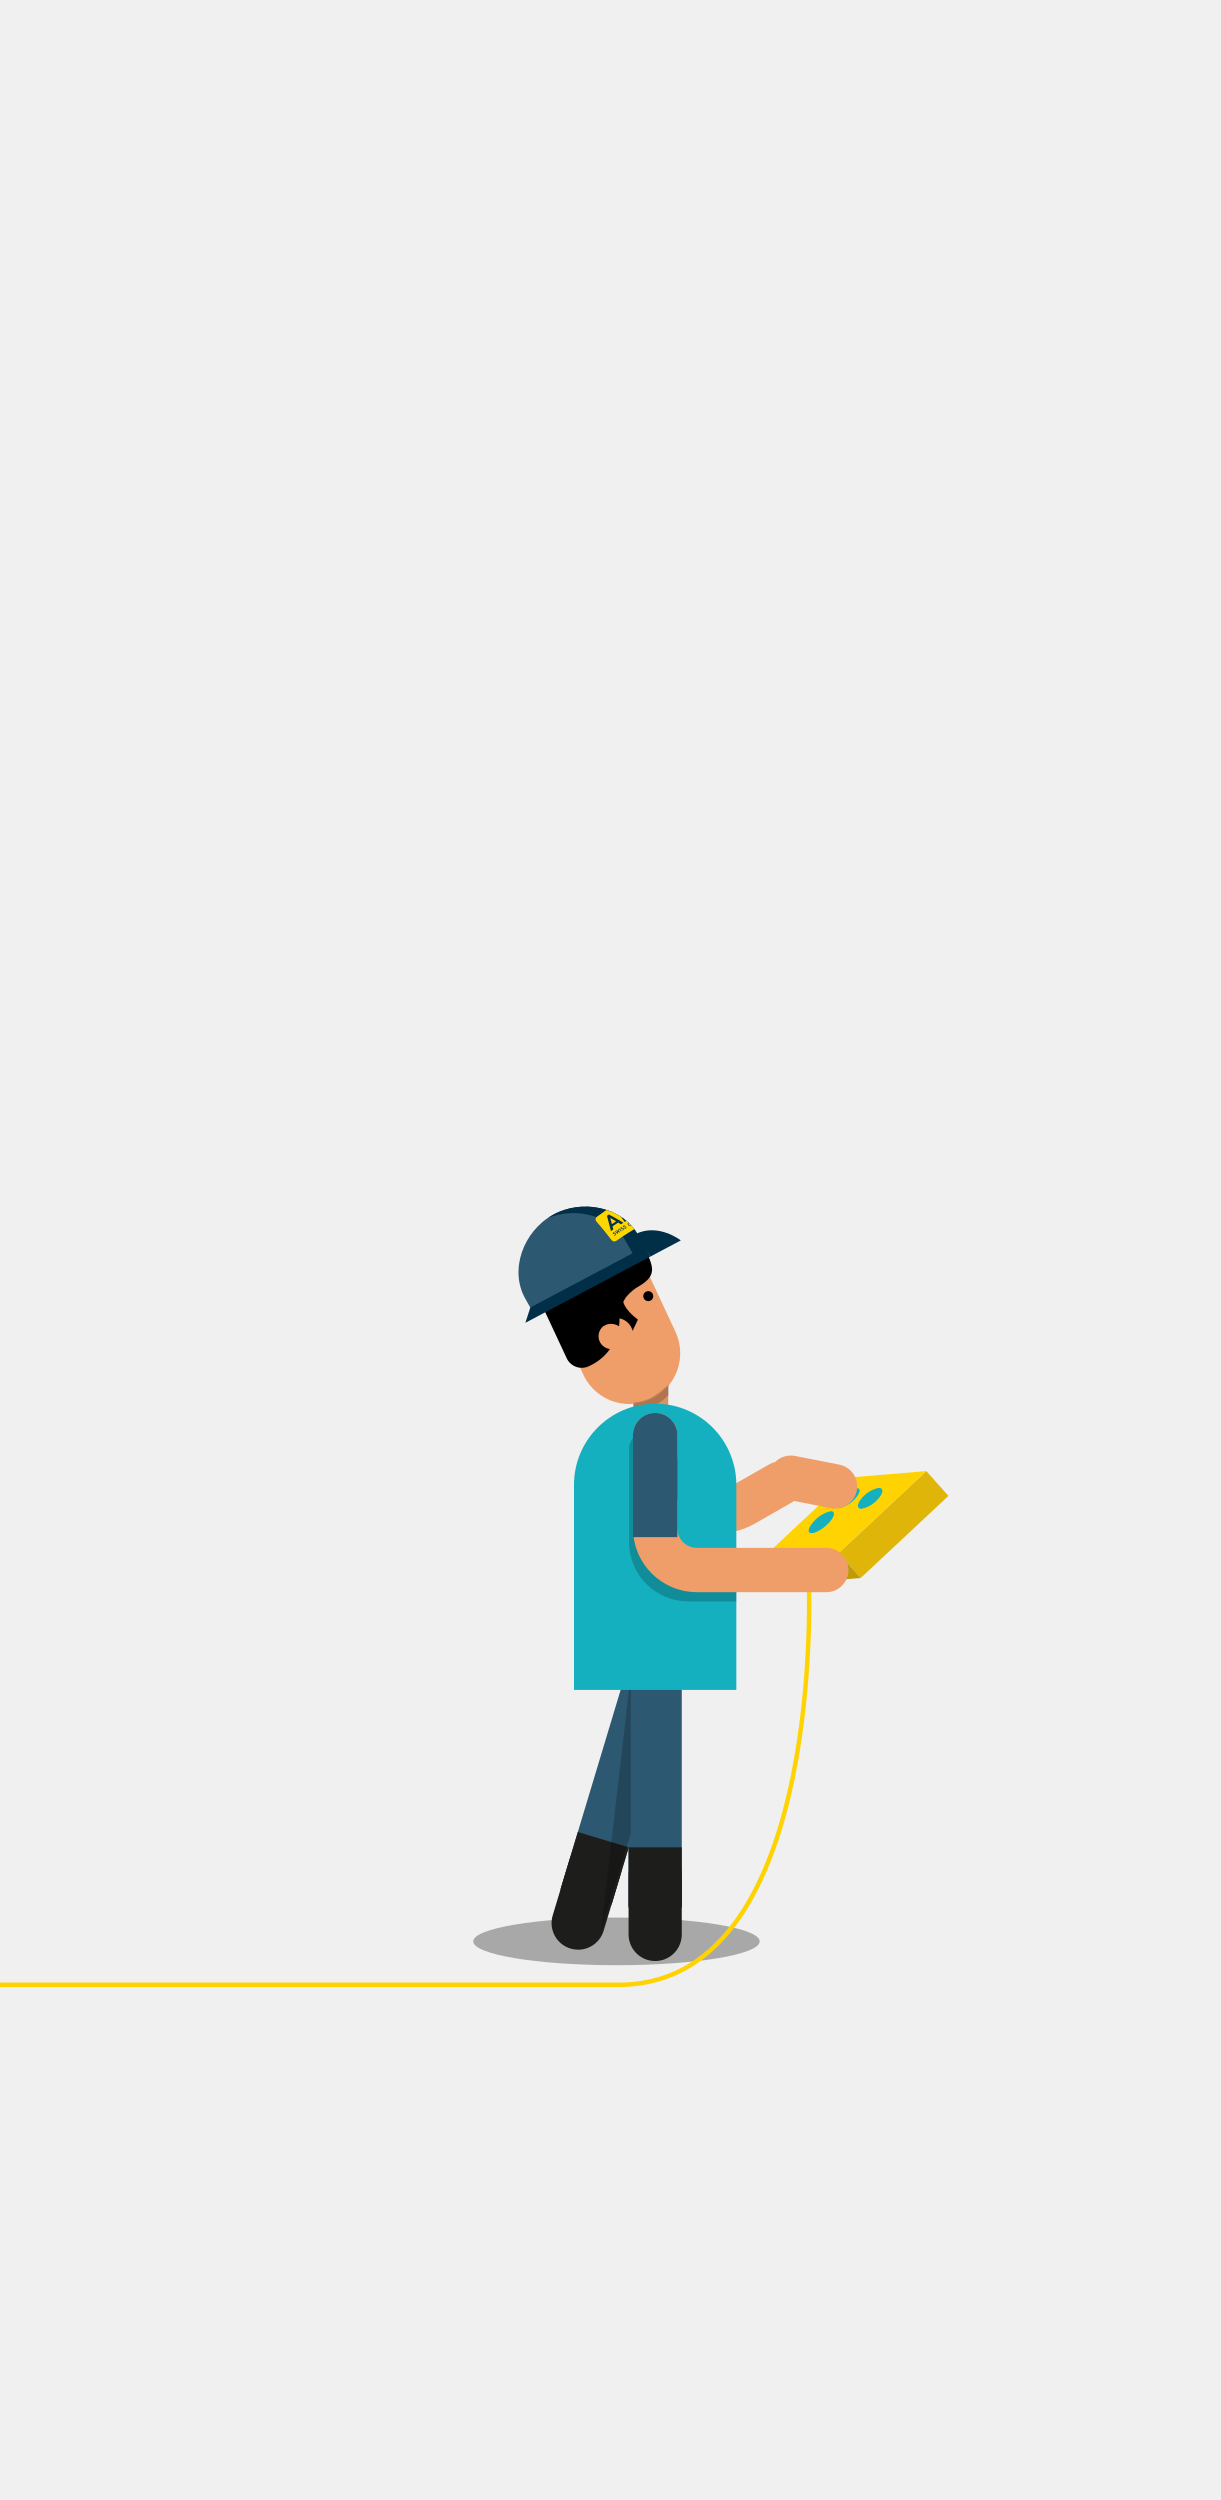
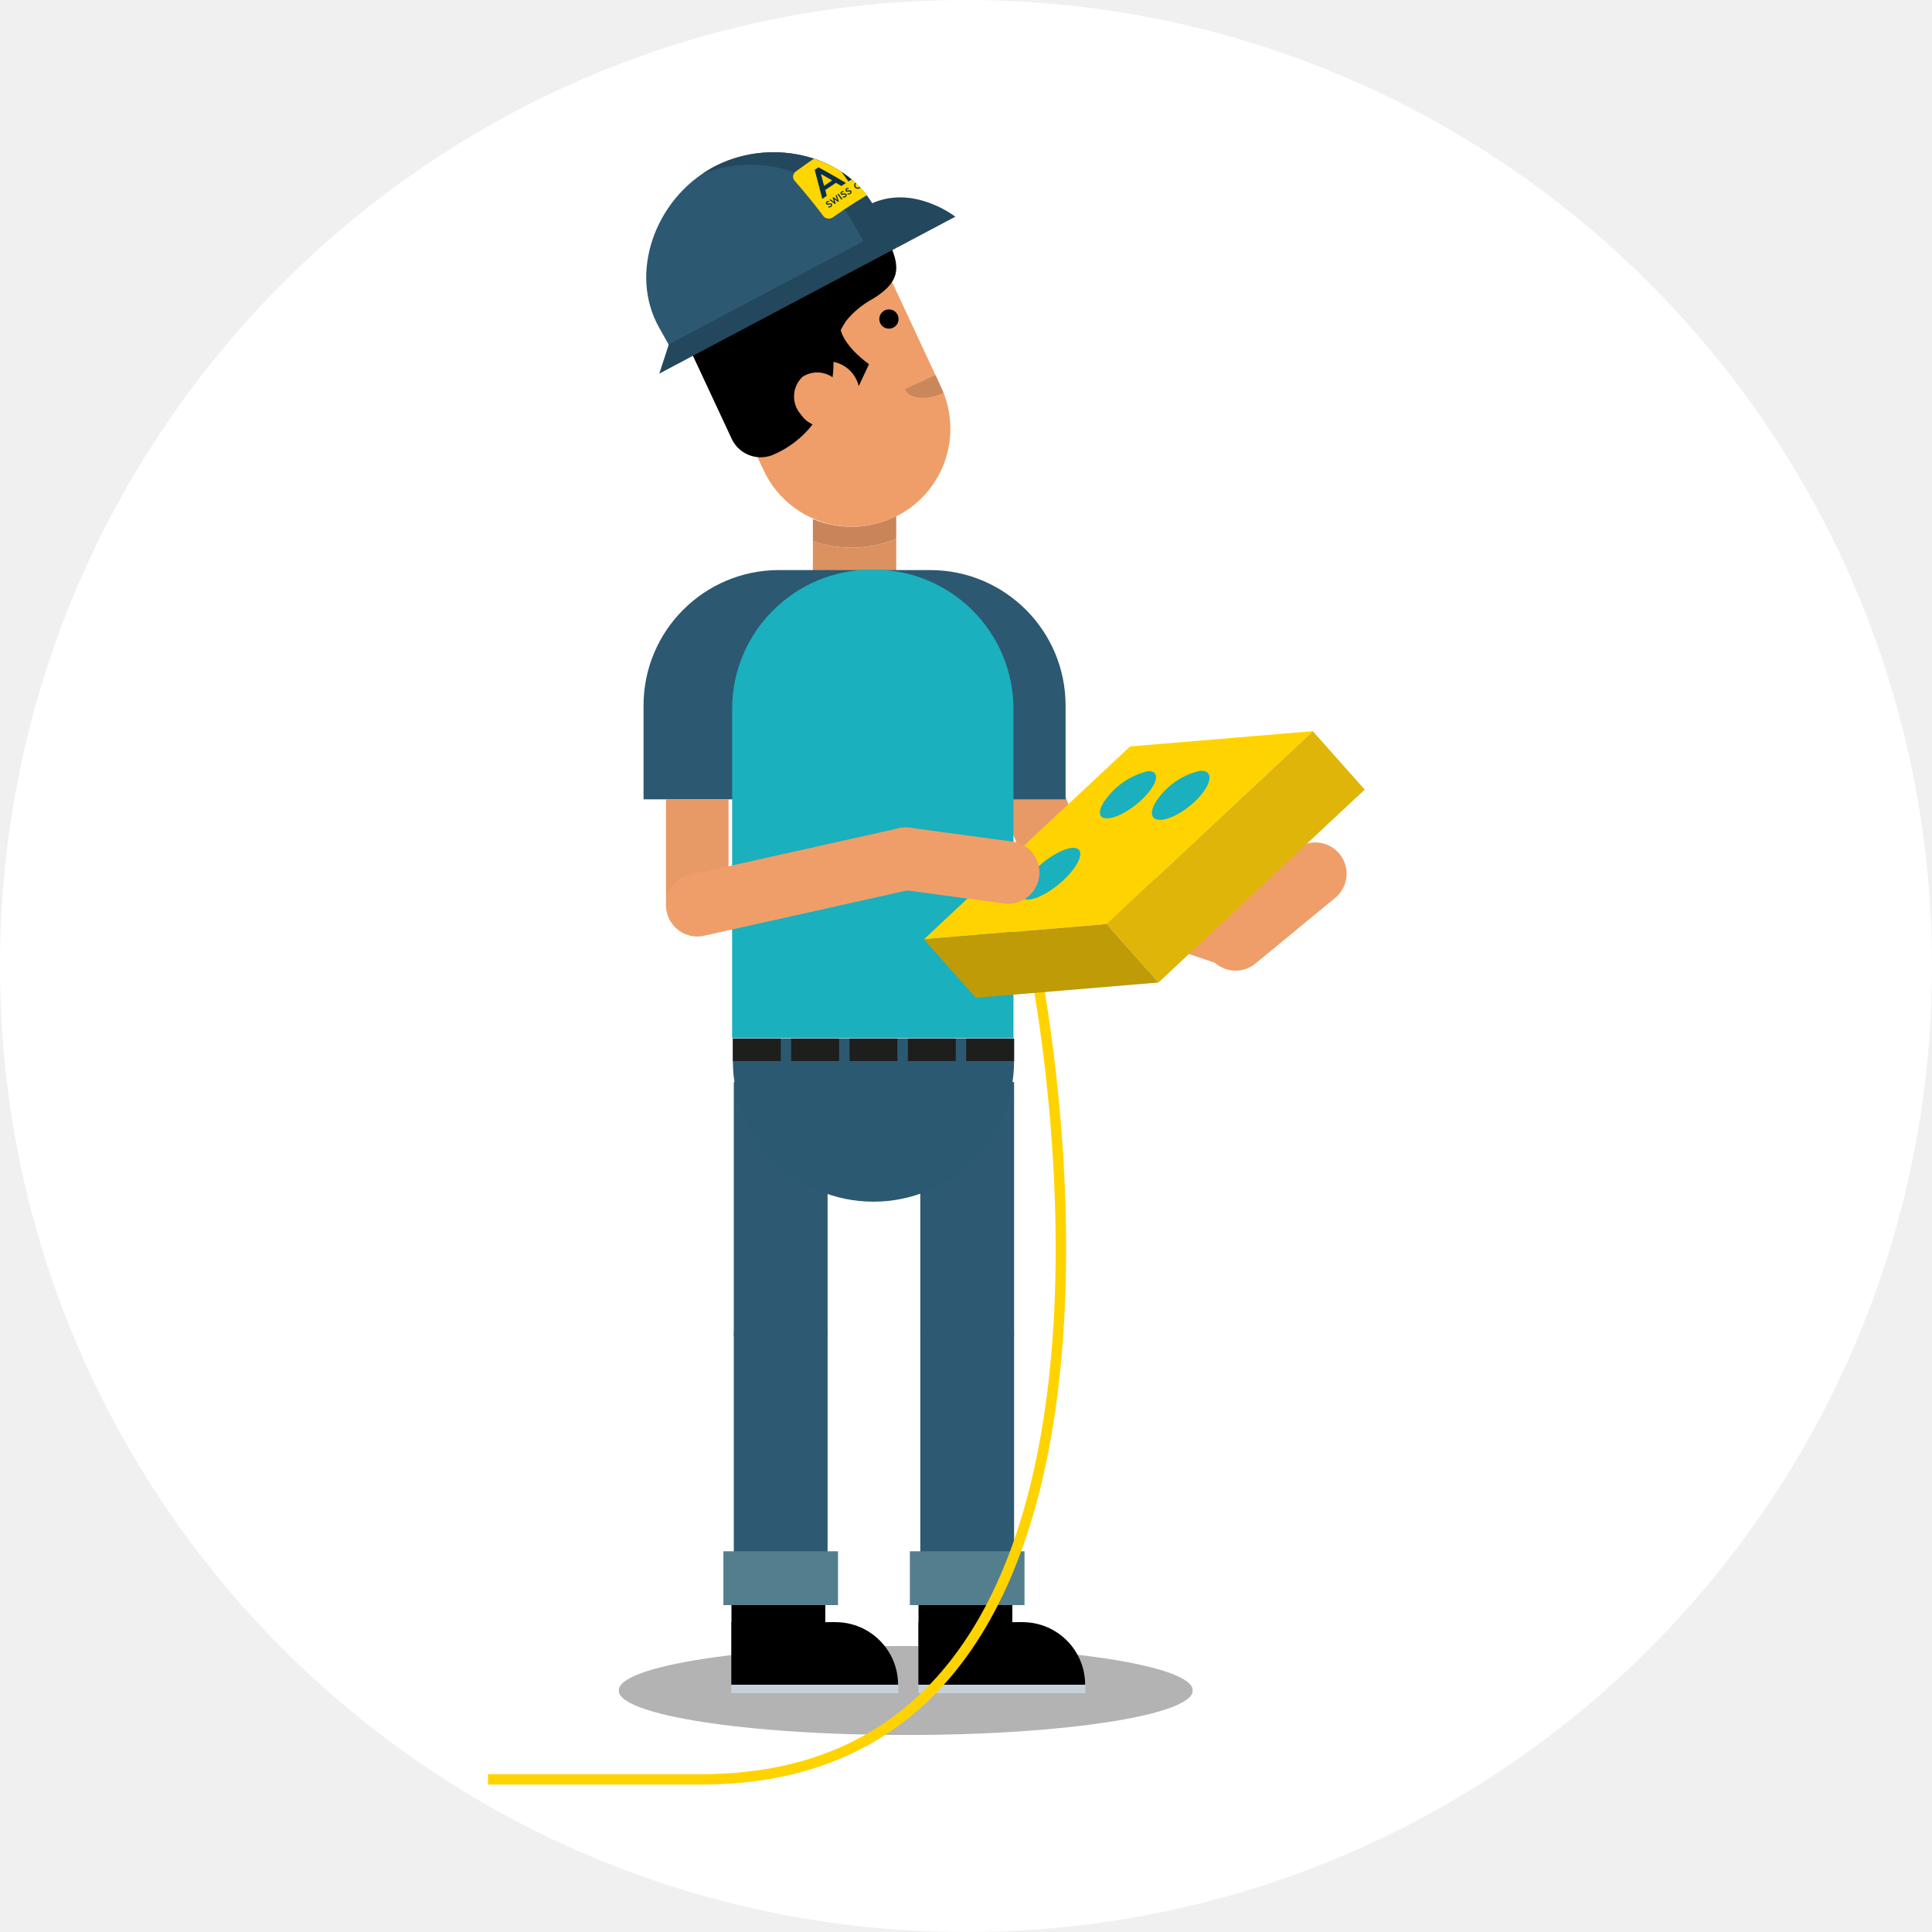
- <svg xmlns="http://www.w3.org/2000/svg" xmlns:xlink="http://www.w3.org/1999/xlink" viewBox="0 0 275.356 564">
+ <svg xmlns="http://www.w3.org/2000/svg" xmlns:xlink="http://www.w3.org/1999/xlink" width="200" height="200" viewBox="0 0 200 200">
  <defs>
-     <style>
-       .cls-1, .cls-12, .cls-17, .cls-18, .cls-2, .cls-4, .cls-5, .cls-6, .cls-7 {
-         fill: none;
-       }
- 
-       .cls-2, .cls-3 {
-         opacity: 0.3;
-       }
- 
-       .cls-17, .cls-18, .cls-4 {
-         stroke: #2c5871;
-       }
- 
-       .cls-12, .cls-17, .cls-18, .cls-4, .cls-5, .cls-6, .cls-7 {
-         stroke-miterlimit: 10;
-       }
- 
-       .cls-4, .cls-5, .cls-6 {
-         stroke-width: 12px;
-       }
- 
-       .cls-5, .cls-6 {
-         stroke: #1d1e1c;
-       }
- 
-       .cls-12, .cls-17, .cls-5 {
-         stroke-linecap: round;
-       }
- 
-       .cls-7 {
-         stroke: #ffd301;
-       }
- 
-       .cls-8 {
-         fill: #e0b50a;
-       }
- 
-       .cls-9 {
-         fill: #ffd301;
-       }
- 
-       .cls-10 {
-         fill: #be9b07;
-       }
- 
-       .cls-11 {
-         fill: #15b0bf;
-       }
- 
-       .cls-12 {
-         stroke: #ef9e69;
-       }
- 
-       .cls-12, .cls-17, .cls-18 {
-         stroke-width: 10px;
-       }
- 
-       .cls-13, .cls-16 {
-         opacity: 0.2;
-       }
- 
-       .cls-14 {
-         fill: #dc9161;
-       }
- 
-       .cls-15 {
-         fill: #ef9e69;
-       }
- 
-       .cls-18 {
-         stroke-linecap: square;
-       }
- 
-       .cls-19 {
-         fill: #2c5871;
-       }
- 
-       .cls-20 {
-         fill: #002f47;
-       }
- 
-       .cls-21 {
-         fill: #bf292e;
-       }
- 
-       .cls-22 {
-         clip-path: url(#clip-path);
-       }
- 
-       .cls-23 {
-         fill: gold;
-       }
- 
-       .cls-24 {
-         fill: #0b2f46;
-       }
-     </style>
-     <clipPath id="clip-path">
-       <path class="cls-1" d="M143.97,278.569c-3.713-6.426-12.821-8.136-19.387-4.342-.359.208-.704.436-1.042.672,6.357-2.644.911,5.404,4.315,11.295l1.937,3.352,16.114-7.625Z" />
+     <clipPath id="a">
+       <path d="M46.31,13.4C42.551,6.894,33.329,5.162,26.681,9c-.364.21-.713.441-1.055.68,6.436-2.676.922,5.472,4.369,11.436l1.961,3.394,16.316-7.72Z" fill="none" />
    </clipPath>
-     <symbol id="karte_angebot_managed_people" data-name="karte angebot managed people" viewBox="0 0 275.356 564">
-       <g id="karte_Managed" data-name="karte Managed">
-         <polygon class="cls-2" points="275.356 564 0.356 564 0.356 447.178 0.356 0 275.356 0 275.356 564" />
+     <symbol id="c" data-name="shatten" viewBox="0 0 75.929 11.334">
+       <ellipse cx="37.965" cy="5.667" rx="37.965" ry="5.667" opacity="0.3" />
+     </symbol>
+     <symbol id="d" data-name="m_tshirt_main_seite" viewBox="0 0 40.5 44.966">
+       <path d="M13,.038H27.5a13,13,0,0,1,13,13v9a0,0,0,0,1,0,0H0a0,0,0,0,1,0,0v-9A13,13,0,0,1,13,.038Z" fill="#2c5871" />
+       <path d="M18.376,0h.247A13.376,13.376,0,0,1,32,13.376V44.966a0,0,0,0,1,0,0H5a0,0,0,0,1,0,0V13.376A13.376,13.376,0,0,1,18.376,0Z" fill="#1ab0be" />
+     </symbol>
+     <symbol id="e" data-name="schuhe_black_seite" viewBox="0 0 16 12.81">
+       <g>
+         <g>
+           <rect x="7" width="9" height="12" fill="#c7d1db" />
+           <rect y="11.981" width="16" height="0.828" fill="#c7d1db" />
+         </g>
+         <g>
+           <rect x="7" width="9" height="12" />
+           <rect y="11.981" width="16" height="0.828" fill="#c7d1db" />
+         </g>
      </g>
-       <g id="appuio_manager" data-name="appuio manager">
+       <rect x="6.014" y="6" width="9.986" height="6" />
+       <path d="M6.014,6a6,6,0,0,0-6,6h12A6,6,0,0,0,6.014,6Z" />
+     </symbol>
+     <symbol id="f" data-name="M_Bein_jeans" viewBox="0 0 11 50.194">
+       <line x1="5.5" x2="5.5" y2="24.34" fill="none" stroke="#2d5972" stroke-miterlimit="10" stroke-width="9" />
+       <line x1="5.5" y1="24.34" x2="5.5" y2="45.694" fill="none" stroke="#2d5972" stroke-linecap="round" stroke-miterlimit="10" stroke-width="9" />
+       <line x1="5.5" y1="45.024" x2="5.5" y2="50.194" fill="none" stroke="#537e8e" stroke-miterlimit="10" stroke-width="11" />
+     </symbol>
+     <symbol id="i" data-name="m_huefte_front" viewBox="0 0 26.986 15.649">
+       <path d="M0,0H26.986a0,0,0,0,1,0,0V2.156A13.493,13.493,0,0,1,13.493,15.649h0A13.493,13.493,0,0,1,0,2.156V0A0,0,0,0,1,0,0Z" fill="#2c5972" />
+       <g>
+         <rect width="4.597" height="2.156" fill="#1e1e1c" />
+         <rect x="5.597" width="4.597" height="2.156" fill="#1e1e1c" />
+         <rect x="11.194" width="4.597" height="2.156" fill="#1e1e1c" />
+         <rect x="16.792" width="4.597" height="2.156" fill="#1e1e1c" />
+         <rect x="22.389" width="4.597" height="2.156" fill="#1e1e1c" />
+       </g>
+     </symbol>
+     <symbol id="b" data-name="Kunde managed 2" viewBox="0 0 105.164 202.754">
+       <use width="75.929" height="11.334" transform="translate(15.673 186.122) scale(0.907 0.943)" xlink:href="#c" />
+       <g>
        <g>
-           <ellipse class="cls-3" cx="139.075" cy="437.976" rx="32.31" ry="5.376" />
          <g>
            <g>
-               <line class="cls-4" x1="147.805" y1="376.189" x2="132.169" y2="428.091" />
              <g>
-                 <line class="cls-5" x1="134.29" y1="421.049" x2="130.434" y2="433.848" />
-                 <line class="cls-6" x1="136.102" y1="415.033" x2="132.247" y2="427.832" />
+                 <path d="M44.554,54.348a14,14,0,0,0,4.413-1.032V61.4h-10V53.61a14.432,14.432,0,0,0,4.626.769C43.912,54.379,44.231,54.369,44.554,54.348Z" fill="#dc9161" />
+                 <path d="M44.392,51.853a11.467,11.467,0,0,0,4.575-1.285v2.748a14,14,0,0,1-4.413,1.032c-.323.021-.642.031-.961.031a14.432,14.432,0,0,1-4.626-.769V50.94A12,12,0,0,0,44.392,51.853Z" fill="#c98559" />
+               </g>
+               <g>
+                 <g>
+                   <line x1="63.91" y1="80.92" x2="69.171" y2="94.164" fill="#e89a66" stroke="#e89a66" stroke-linecap="round" stroke-miterlimit="10" stroke-width="7.5" />
+                   <line x1="69.171" y1="94.164" x2="88.604" y2="100.691" fill="none" stroke="#ef9e69" stroke-linecap="round" stroke-miterlimit="10" stroke-width="7.5" />
+                   <line x1="89.68" y1="101.368" x2="99.239" y2="93.49" fill="none" stroke="#ef9e69" stroke-linecap="round" stroke-miterlimit="10" stroke-width="7.5" />
+                 </g>
+                 <use width="40.5" height="44.966" transform="matrix(-1.25, 0, 0, 1.25, 69.28, 57.021)" xlink:href="#d" />
+               </g>
+               <g>
+                 <g>
+                   <use width="16" height="12.81" transform="matrix(-1.25, 0, 0, 1.25, 71.643, 175.771)" xlink:href="#e" />
+                   <use width="11" height="50.194" transform="matrix(-1.25, 0, 0, 1.25, 64.353, 118.484)" xlink:href="#f" />
+                 </g>
+                 <g>
+                   <use width="16" height="12.81" transform="matrix(-1.25, 0, 0, 1.25, 49.204, 175.771)" xlink:href="#e" />
+                   <use width="11" height="50.194" transform="matrix(-1.25, 0, 0, 1.25, 41.983, 118.484)" xlink:href="#f" />
+                 </g>
+                 <use width="26.986" height="15.649" transform="matrix(-1.25, 0, 0, 1.25, 63.103, 113.271)" xlink:href="#i" />
              </g>
            </g>
            <g>
-               <line class="cls-4" x1="147.805" y1="376.189" x2="147.805" y2="430.395" />
+               <path d="M65.772,105.547s19.156,96.582-40.186,96.582H0" fill="none" stroke="#ffd300" stroke-miterlimit="10" stroke-width="1.25" />
              <g>
-                 <line class="cls-5" x1="147.805" y1="423.041" x2="147.805" y2="436.408" />
-                 <line class="cls-6" x1="147.805" y1="416.758" x2="147.805" y2="430.125" />
-               </g>
-             </g>
-             <g>
-               <path id="kabel" class="cls-7" d="M182.449,355.195s4.322,91.13-41.778,92.571H0" />
-               <g>
-                 <polygon class="cls-8" points="213.963 337.479 194.174 355.992 189.188 350.384 208.977 331.872 213.963 337.479" />
-                 <polygon class="cls-9" points="191.443 333.339 171.654 351.852 189.188 350.384 208.977 331.872 191.443 333.339" />
-                 <polygon class="cls-10" points="176.64 357.459 171.654 351.852 189.188 350.384 194.174 355.992 176.64 357.459" />
+                 <polygon points="105.164 83.401 80.428 106.542 74.196 99.533 98.932 76.392 105.164 83.401" fill="#e0b50a" />
+                 <polygon points="77.014 78.227 52.278 101.368 74.196 99.533 98.932 76.392 77.014 78.227" fill="#ffd300" />
+                 <polygon points="58.51 108.377 52.278 101.368 74.196 99.533 80.428 106.542 58.51 108.377" fill="#be9b07" />
                <g>
-                   <path class="cls-11" d="M189.375,338.078a6.998,6.998,0,0,1,3.745-2.358c1.05-.095,1.099.814.073,2.06a6.937,6.937,0,0,1-3.874,2.461C188.261,340.309,188.303,339.328,189.375,338.078Z" />
-                   <path class="cls-11" d="M194.299,338.128a6.84,6.84,0,0,1,3.837-2.448c1.125-.099,1.255.845.256,2.139a6.776,6.776,0,0,1-3.973,2.559C193.283,340.448,193.247,339.427,194.299,338.128Z" />
-                   <path class="cls-11" d="M183.423,343.432a7.336,7.336,0,0,1,3.96-2.51c1.055-.064,1.014.967-.13,2.335-1.174,1.403-3.031,2.594-4.106,2.626C182.088,345.914,182.229,344.802,183.423,343.432Z" />
+                   <path d="M74.429,84.151A8.741,8.741,0,0,1,79.11,81.2c1.313-.119,1.373,1.017.091,2.575-1.313,1.6-3.5,2.989-4.843,3.075C73.036,86.939,73.088,85.713,74.429,84.151Z" fill="#1ab0be" />
+                   <path d="M80.583,84.212a8.553,8.553,0,0,1,4.8-3.059c1.406-.124,1.569,1.056.32,2.674-1.282,1.66-3.528,3.111-4.967,3.2C79.314,87.113,79.269,85.836,80.583,84.212Z" fill="#1ab0be" />
+                   <path d="M65.146,93.528c1.455-1.67,3.65-3.058,4.951-3.137,1.319-.08,1.268,1.209-.162,2.919-1.468,1.754-3.789,3.242-5.132,3.282C63.478,96.631,63.655,95.241,65.146,93.528Z" fill="#1ab0be" />
                </g>
              </g>
            </g>
+           </g>
+           <line x1="25.098" y1="84.549" x2="25.098" y2="97.272" fill="#e89a66" stroke="#e89a66" stroke-miterlimit="10" stroke-width="7.5" />
+           <line x1="25.098" y1="97.272" x2="50.116" y2="91.693" fill="none" stroke="#ef9e69" stroke-linecap="round" stroke-miterlimit="10" stroke-width="7.5" />
+           <line x1="50.116" y1="91.693" x2="62.392" y2="93.351" fill="none" stroke="#ef9e69" stroke-linecap="round" stroke-miterlimit="10" stroke-width="7.5" />
+         </g>
+         <g>
+           <path d="M54.358,35.148A11.755,11.755,0,0,1,33.05,45.084l-6.108-13.1L48.25,22.049Z" fill="#ef9e69" />
+           <circle cx="48.091" cy="26.957" r="1.156" />
+           <path d="M47.1,15.543l-2.152-2.294L33.05,20.4l-1.4.654-6.177,2.88a3.846,3.846,0,0,0-2,5.054c1.505,3.228,3.827,8.209,5.8,12.431a3.846,3.846,0,0,0,5.157,1.716l.012-.005a11.894,11.894,0,0,0,7-10.874c0-.053,0-.107,0-.16A3.88,3.88,0,0,1,44.467,35L45.7,32.371s-2.8-1.917-3.394-4.08a8.636,8.636,0,0,1,.654-1.116,10.5,10.5,0,0,1,3.146-2.613C50.406,21.967,49.108,19.851,47.1,15.543Z" />
+         </g>
+         <path d="M42.184,34.813a3.237,3.237,0,0,1-.19,4.542,3.237,3.237,0,0,1-4.449-.934,3.237,3.237,0,0,1,.19-4.542A3.235,3.235,0,0,1,42.184,34.813Z" fill="#ef9e69" />
+         <g>
+           <g>
+             <path d="M46.337,13.511c-3.681-6.55-12.882-8.392-19.575-4.63s-9.925,12.541-6.243,19.091l1.585,2.82L48.258,16.928Z" fill="#2c5871" />
+             <path d="M46.337,13.511c-3.681-6.55-12.882-8.392-19.575-4.63-.367.206-.718.433-1.063.668,6.467-2.6,14.477-.566,17.852,5.439l1.921,3.417,2.786-1.477Z" fill="#23475c" />
+             <polygon points="48.258 16.928 49.074 18.381 48.294 16.909 48.258 16.928" fill="#bf292e" />
+             <polygon points="22.099 30.795 22.879 32.266 22.92 32.244 22.104 30.792 22.099 30.795" fill="#bf292e" />
+             <polygon points="21.685 30 20.547 33.503 49.074 18.381 47.839 16.137 21.685 30" fill="#23475c" />
+           </g>
+           <path d="M45.756,13.213l3.318,5.168,6.978-3.7S50.946,10.66,45.756,13.213Z" fill="#23475c" />
+           <g clip-path="url(#a)">
            <g>
-               <line class="cls-12" x1="188.385" y1="335.327" x2="178.409" y2="333.372" />
-               <path class="cls-12" d="M143.386,325.913l11.414,11.707a10.662,10.662,0,0,0,12.924,1.814l8.249-4.714" />
-             </g>
-             <g class="cls-13">
-               <polygon points="142.307 413.497 137.433 429.677 135.558 435.872 141.915 381.097 142.307 375.377 142.307 376.189 142.307 413.497" />
-             </g>
-             <g id="kopf">
+               <path d="M54.188.071A67.4,67.4,0,0,0,36.921,9.255a.752.752,0,0,0-.13,1.13q1.8,2.048,3.414,4.188a.826.826,0,0,0,1.133.2A60.387,60.387,0,0,1,53.5,8.084c.229.439.456.877.676,1.316q.2-.874.407-1.748,1.5-.583,3.062-1.1a.794.794,0,0,0,.532-1.069q-1.2-2.518-2.606-5A1.186,1.186,0,0,0,54.188.071Z" fill="gold" />
              <g>
-                 <polygon class="cls-14" points="142.872 321.062 150.756 321.062 150.756 310.327 142.872 310.327 142.872 321.062" />
-                 <path class="cls-15" d="M152.358,300.397a11.462,11.462,0,1,1-20.776,9.688L125.626,297.313l20.776-9.688Z" />
-                 <path class="cls-16" d="M146.852,315.379a17.625,17.625,0,0,0,3.962-3.047v2.386a11.063,11.063,0,0,1-3.182,2.334,14.331,14.331,0,0,1-4.722,1.05l.069-1.701A11.417,11.417,0,0,0,146.852,315.379Z" />
-                 <circle cx="146.248" cy="292.41" r="1.127" />
-                 <path d="M145.281,281.281l-2.099-2.236-11.6,6.973-1.368.638-6.023,2.809a3.75,3.75,0,0,0-1.951,4.928c1.468,3.148,3.732,8.004,5.652,12.121a3.751,3.751,0,0,0,5.029,1.673l.011-.005a11.595,11.595,0,0,0,6.83-10.603c-.001-.052.002-.104.002-.156a3.785,3.785,0,0,1,2.951,2.829l1.202-2.561s-2.728-1.87-3.309-3.979a8.466,8.466,0,0,1,.637-1.088,10.26,10.26,0,0,1,3.067-2.548C148.505,287.544,147.239,285.481,145.281,281.281Z" />
+                 <path d="M39.186,9.066q.47,1.738.915,3.482c.176-.125.352-.251.531-.374-.059-.232-.119-.463-.177-.694q.635-.441,1.284-.867c.215.128.427.257.64.387q.276-.178.555-.356-1.6-.982-3.3-1.885C39.485,8.861,39.336,8.964,39.186,9.066Zm1.123,1.909c-.123-.472-.246-.942-.373-1.414q.678.373,1.338.761Q40.787,10.645,40.309,10.975Z" fill="#0b2f46" />
+                 <path d="M42.375,7c-.4.24-.788.485-1.176.731q1.056,1.347,2.037,2.723c.177-.11.357-.22.535-.329-.226-.323-.456-.646-.69-.966.2-.125.409-.249.616-.373a1.032,1.032,0,0,0,.363-1.493A1.287,1.287,0,0,0,42.375,7Zm.972,1.353c-.2.12-.4.24-.592.361-.22-.3-.443-.594-.668-.888q.3-.186.6-.367a.609.609,0,0,1,.819.159A.488.488,0,0,1,43.347,8.353Z" fill="#0b2f46" />
+                 <path d="M45.621,7.681c.212-.12.426-.236.642-.35a1.019,1.019,0,0,0,.429-1.478,1.32,1.32,0,0,0-1.7-.357q-.62.337-1.228.687,1.023,1.385,1.969,2.8l.559-.309Q45.959,8.176,45.621,7.681Zm-.96-1.371c.207-.116.413-.229.623-.343a.633.633,0,0,1,.828.19.486.486,0,0,1-.189.729c-.207.111-.413.223-.618.338C45.093,6.918,44.877,6.613,44.661,6.31Z" fill="#0b2f46" />
+                 <path d="M49.14,3.415c-.206.095-.411.189-.615.285q.575.87,1.121,1.746a.676.676,0,0,1-.286,1.1.877.877,0,0,1-1.217-.381Q47.584,5.3,47,4.443c-.2.1-.4.2-.6.3.4.587.8,1.174,1.189,1.766a1.522,1.522,0,0,0,2.06.507,1.176,1.176,0,0,0,.635-1.795Q49.727,4.317,49.14,3.415Z" fill="#0b2f46" />
+                 <path d="M50.8,3.718l-.595.261q.667,1.065,1.294,2.142l.583-.25Q51.465,4.791,50.8,3.718Z" fill="#0b2f46" />
+                 <path d="M49.967,3a.313.313,0,0,0-.166.459.439.439,0,0,0,.547.142.313.313,0,0,0,.165-.456A.449.449,0,0,0,49.967,3Z" fill="#0b2f46" />
+                 <path d="M54.354,5.035a1.6,1.6,0,0,0,1.019-2.274A2.292,2.292,0,0,0,52.555,1.9a1.57,1.57,0,0,0-.927,2.314A2.252,2.252,0,0,0,54.354,5.035ZM52.848,2.383a1.542,1.542,0,0,1,1.883.608,1.061,1.061,0,0,1-.647,1.55,1.507,1.507,0,0,1-1.842-.587A1.057,1.057,0,0,1,52.848,2.383Z" fill="#0b2f46" />
              </g>
-             </g>
-             <path class="cls-11" d="M166.117,381.254H129.493V334.981a18.312,18.312,0,0,1,18.312-18.312h0a18.312,18.312,0,0,1,18.312,18.312Z" />
-             <g id="arm">
-               <g class="cls-13">
-                 <path d="M145.841,323a3.926,3.926,0,0,1,3.926,3.926V347.933a5.504,5.504,0,0,0,5.497,5.497h10.852v7.853H155.265a13.366,13.366,0,0,1-13.35-13.35V326.926A3.926,3.926,0,0,1,145.841,323Z" />
-               </g>
-               <path class="cls-12" d="M147.805,323.77v21.007a9.424,9.424,0,0,0,9.424,9.424h29.178" />
-               <line class="cls-17" x1="147.805" y1="323.77" x2="147.805" y2="337.777" />
-               <line class="cls-18" x1="147.805" y1="333.77" x2="147.805" y2="341.777" />
-             </g>
-           </g>
-         </g>
-         <path class="cls-15" d="M140.488,300.07a2.905,2.905,0,1,1-4.338-.911A3.156,3.156,0,0,1,140.488,300.07Z" />
-         <g id="helm">
-           <g>
-             <path class="cls-19" d="M143.996,278.68c-3.636-6.469-12.723-8.288-19.334-4.572-6.61,3.715-9.802,12.386-6.166,18.855l1.566,2.785,25.831-13.692Z" />
-             <path class="cls-20" d="M143.996,278.68c-3.636-6.469-12.723-8.288-19.334-4.572-.362.203-.709.428-1.05.66,6.388-2.568,14.299-.56,17.632,5.371l1.897,3.375,2.752-1.459Z" />
-             <polygon class="cls-21" points="145.893 282.055 146.7 283.489 145.929 282.036 145.893 282.055" />
-             <polygon class="cls-21" points="120.057 295.75 120.827 297.203 120.869 297.182 120.062 295.747 120.057 295.75" />
-             <polygon class="cls-20" points="119.648 294.965 118.524 298.424 146.7 283.489 145.479 281.273 119.648 294.965" />
-           </g>
-           <path class="cls-20" d="M143.422,278.385l3.278,5.104,6.891-3.653S148.548,275.864,143.422,278.385Z" />
-           <g id="helm-2" data-name="helm">
-             <g class="cls-22">
              <g>
-                 <path class="cls-23" d="M151.75,265.406a66.5,66.5,0,0,0-17.055,9.071.74.74,0,0,0-.127,1.115q1.781,2.023,3.371,4.137a.807.807,0,0,0,1.119.195,59.542,59.542,0,0,1,12.011-6.604q.341.649.666,1.301c.132-.577.268-1.153.403-1.729q1.483-.576,3.023-1.087a.787.787,0,0,0,.526-1.056q-1.184-2.49-2.574-4.935A1.175,1.175,0,0,0,151.75,265.406Z" />
-                 <g>
-                   <path class="cls-24" d="M136.933,274.289q.464,1.715.903,3.439.261-.185.525-.371l-.175-.685q.625-.434,1.269-.856.317.19.631.382c.183-.118.365-.234.549-.351q-1.582-.971-3.259-1.862C137.228,274.087,137.081,274.187,136.933,274.289Zm1.11,1.885q-.182-.699-.369-1.396c.446.245.887.497,1.322.752Q138.516,275.849,138.043,276.174Z" />
-                   <path class="cls-24" d="M140.083,272.249q-.587.355-1.163.722,1.045,1.331,2.013,2.69c.174-.11.352-.218.528-.326q-.337-.48-.683-.955.302-.185.609-.369a1.015,1.015,0,0,0,.358-1.474A1.267,1.267,0,0,0,140.083,272.249Zm.959,1.337c-.195.117-.391.236-.585.355-.217-.293-.438-.586-.659-.877q.292-.182.59-.362a.594.594,0,0,1,.809.158A.482.482,0,0,1,141.043,273.586Z" />
-                   <path class="cls-24" d="M143.288,272.92c.211-.115.422-.23.635-.345a1.008,1.008,0,0,0,.423-1.459,1.306,1.306,0,0,0-1.683-.353q-.612.334-1.213.678,1.011,1.367,1.944,2.764c.182-.102.366-.205.551-.306Q143.622,273.41,143.288,272.92Zm-.948-1.353q.307-.171.615-.339a.615.615,0,0,1,.818.188.478.478,0,0,1-.187.72c-.204.11-.407.222-.61.333C142.768,272.167,142.554,271.867,142.34,271.568Z" />
-                   <path class="cls-24" d="M146.764,268.708q-.305.139-.607.282.568.857,1.107,1.724a.668.668,0,0,1-.283,1.085.866.866,0,0,1-1.201-.376q-.552-.854-1.131-1.699c-.196.099-.395.199-.59.299q.601.866,1.175,1.744a1.504,1.504,0,0,0,2.034.501,1.163,1.163,0,0,0,.627-1.773Q147.345,269.598,146.764,268.708Z" />
-                   <path class="cls-24" d="M148.406,269.008c-.196.085-.393.171-.587.257q.659,1.051,1.278,2.116.287-.126.576-.247Q149.058,270.067,148.406,269.008Z" />
-                   <path class="cls-24" d="M147.581,268.297a.306.306,0,0,0-.164.452.442.442,0,0,0,.54.14.309.309,0,0,0,.163-.45A.436.436,0,0,0,147.581,268.297Z" />
-                   <path class="cls-24" d="M151.915,270.308a1.571,1.571,0,0,0,1.005-2.246,2.259,2.259,0,0,0-2.783-.854,1.549,1.549,0,0,0-.915,2.285A2.234,2.234,0,0,0,151.915,270.308Zm-1.488-2.619a1.519,1.519,0,0,1,1.86.601,1.053,1.053,0,0,1-.639,1.531,1.491,1.491,0,0,1-1.82-.58A1.044,1.044,0,0,1,150.426,267.689Z" />
-                 </g>
-                 <g>
-                   <path class="cls-24" d="M138.559,278.592a.215.215,0,0,0,.235-.019c.091-.069.078-.131.05-.16-.04-.06-.112-.041-.214-.015-.134.038-.246.053-.331-.058a.213.213,0,0,1,.075-.313.282.282,0,0,1,.28-.041c-.015.038-.029.076-.043.114a.173.173,0,0,0-.159.026.09.09,0,0,0-.04.13c.043.055.107.029.228.001.149-.039.248-.028.318.07.077.106.061.237-.091.348a.328.328,0,0,1-.357.032C138.527,278.669,138.542,278.631,138.559,278.592Z" />
-                   <path class="cls-24" d="M138.665,277.84c.04-.027.078-.053.116-.081.149.11.3.222.449.334-.059-.173-.119-.345-.177-.52l.089-.062c.151.111.302.222.452.334-.059-.174-.118-.348-.177-.521.038-.025.077-.053.116-.078.089.257.178.516.265.773-.032.022-.063.043-.094.063-.15-.11-.302-.222-.453-.333.057.174.114.349.171.524-.03.02-.062.042-.092.063C139.111,278.171,138.889,278.004,138.665,277.84Z" />
-                   <path class="cls-24" d="M139.632,277.18c.041-.026.081-.053.121-.081.156.213.309.428.461.642-.04.027-.08.053-.12.08Q139.865,277.5,139.632,277.18Z" />
-                   <path class="cls-24" d="M140.278,277.421a.241.241,0,0,0,.24-.014.109.109,0,0,0,.055-.159c-.043-.061-.11-.042-.216-.02-.132.034-.248.045-.334-.067a.216.216,0,0,1,.085-.312.288.288,0,0,1,.286-.032c-.016.037-.031.075-.047.112a.163.163,0,0,0-.162.021c-.055.038-.069.09-.043.129.039.062.107.032.231.008.158-.039.252-.015.32.079.08.11.054.243-.103.345a.328.328,0,0,1-.363.023C140.243,277.496,140.262,277.458,140.278,277.421Z" />
-                   <path class="cls-24" d="M140.853,277.048a.235.235,0,0,0,.241-.011c.096-.062.077-.129.057-.158-.037-.062-.114-.048-.217-.023-.139.035-.253.041-.335-.07a.213.213,0,0,1,.089-.311.308.308,0,0,1,.287-.03c-.016.038-.032.075-.048.112a.169.169,0,0,0-.163.02c-.053.036-.076.091-.045.129.045.06.101.032.232.009.158-.031.255-.017.322.082.076.109.055.244-.107.344a.343.343,0,0,1-.366.019C140.816,277.124,140.833,277.085,140.853,277.048Z" />
-                   <path class="cls-24" d="M141.813,275.775a.46.46,0,0,1,.36-.05c-.014.04-.026.08-.04.121a.323.323,0,0,0-.248.036.262.262,0,0,0-.086.383.302.302,0,0,0,.543-.116c.044.006.087.013.131.019a.404.404,0,0,1-.198.287.45.45,0,0,1-.601-.113A.389.389,0,0,1,141.813,275.775Z" />
-                   <path class="cls-24" d="M142.526,275.349a.455.455,0,0,1,.608.124.388.388,0,0,1-.149.562.448.448,0,0,1-.602-.122A.392.392,0,0,1,142.526,275.349Zm.388.579a.262.262,0,0,0,.093-.381.305.305,0,0,0-.409-.09.262.262,0,0,0-.09.382A.296.296,0,0,0,142.915,275.928Z" />
-                   <path class="cls-24" d="M143.046,275.064c.039-.022.076-.043.114-.065.23.08.458.163.686.246-.102-.154-.202-.309-.304-.463.042-.024.084-.047.126-.071.146.223.29.445.435.669-.035.019-.071.04-.105.059q-.347-.128-.697-.252c.104.157.206.314.309.471-.042.023-.083.046-.124.071Q143.267,275.394,143.046,275.064Z" />
-                   <path class="cls-24" d="M144.04,274.652c-.066.037-.131.072-.197.109-.024-.037-.047-.072-.071-.108.175-.097.35-.194.527-.291.023.037.046.073.07.109-.065.037-.132.073-.198.108.122.188.243.375.361.563-.044.024-.086.046-.13.071Q144.222,274.934,144.04,274.652Z" />
-                   <path class="cls-24" d="M144.582,274.21c.037-.021.075-.041.112-.06.248.169.493.341.736.513-.046.023-.093.048-.14.073-.049-.035-.096-.069-.145-.104-.109.059-.218.116-.326.174.009.056.018.111.025.167-.046.024-.092.05-.138.075C144.666,274.77,144.624,274.49,144.582,274.21Zm.459.345c-.1-.07-.199-.14-.297-.21.018.113.036.228.053.341C144.877,274.643,144.958,274.599,145.041,274.555Z" />
-                   <path class="cls-24" d="M145.113,273.927c.044-.023.089-.046.133-.069q.214.34.425.679c-.044.022-.088.046-.133.069Q145.329,274.266,145.113,273.927Z" />
-                   <path class="cls-24" d="M145.429,273.763c.039-.021.078-.041.118-.061.23.089.461.18.689.271-.096-.159-.194-.316-.291-.475.043-.021.086-.043.13-.066q.212.342.419.684c-.037.018-.073.037-.109.055q-.349-.141-.702-.277.151.242.298.482c-.042.022-.085.043-.128.066C145.712,274.215,145.572,273.989,145.429,273.763Z" />
-                   <path class="cls-24" d="M146.26,273.34c.162-.079.322-.16.484-.238.022.038.045.075.068.112-.117.056-.232.113-.348.17.034.055.066.109.1.164.109-.055.217-.107.325-.159.023.038.045.074.067.111-.108.053-.217.106-.325.159.039.063.077.125.115.189q.176-.087.354-.173c.022.039.044.076.066.112-.164.08-.326.159-.488.24Q146.471,273.682,146.26,273.34Z" />
-                   <path class="cls-24" d="M146.908,273.022c.099-.049.199-.096.298-.144a.289.289,0,0,1,.38.101.215.215,0,0,1-.023.263c.116.062.233.125.349.189-.051.024-.103.048-.155.072-.103-.056-.206-.111-.309-.168l-.002.001c-.045.022-.089.043-.133.064.049.081.098.163.146.245l-.137.065Q147.117,273.367,146.908,273.022Zm.483.197a.118.118,0,0,0,.059-.173.138.138,0,0,0-.181-.055c-.052.024-.104.05-.157.076.044.074.088.148.133.222C147.294,273.266,147.344,273.242,147.392,273.22Z" />
-                   <path class="cls-24" d="M148.09,272.465q.149-.067.296-.135a.309.309,0,0,1,.387.113.239.239,0,0,1-.124.34c-.053.023-.104.047-.157.071.047.082.095.163.141.244-.046.021-.092.042-.139.063Q148.295,272.814,148.09,272.465Zm.488.208a.114.114,0,0,0,.056-.168.141.141,0,0,0-.188-.06c-.05.023-.101.046-.151.069.044.075.088.15.132.227C148.477,272.718,148.528,272.696,148.579,272.673Z" />
-                   <path class="cls-24" d="M148.765,272.16c.047-.02.094-.041.142-.062.114.196.224.392.336.588.104-.045.207-.091.312-.136.022.038.043.076.064.114q-.226.099-.451.197Q148.968,272.511,148.765,272.16Z" />
-                   <path class="cls-24" d="M149.639,271.779c.04-.017.08-.034.121-.051q.365.281.725.568c-.05.02-.1.041-.15.062-.048-.04-.094-.076-.143-.115q-.175.074-.351.149c.004.056.009.112.014.168-.05.021-.099.043-.148.064C149.684,272.344,149.661,272.063,149.639,271.779Zm.451.38c-.098-.077-.195-.154-.293-.232.009.115.02.228.029.344C149.914,272.232,150.001,272.195,150.089,272.159Z" />
-                   <path class="cls-24" d="M150.347,271.623c-.072.029-.145.06-.216.089-.022-.038-.042-.076-.064-.114.192-.08.383-.16.578-.239.021.04.042.077.063.115-.073.03-.146.058-.217.089.109.199.219.397.326.596-.047.019-.095.039-.143.058Q150.51,271.92,150.347,271.623Z" />
-                   <path class="cls-24" d="M150.758,271.313c.164-.066.326-.131.489-.196.02.039.042.078.063.116-.116.045-.23.092-.344.137.032.06.064.12.097.179.105-.042.209-.083.314-.125.022.039.042.078.062.116-.105.042-.209.083-.314.125.055.101.11.203.164.303-.048.02-.096.039-.143.058C151.019,271.788,150.891,271.551,150.758,271.313Z" />
-                   <path class="cls-24" d="M151.763,270.902a.505.505,0,0,1,.63.209.38.38,0,0,1-.235.536.504.504,0,0,1-.625-.206A.375.375,0,0,1,151.763,270.902Zm.334.628a.253.253,0,0,0,.151-.365.343.343,0,0,0-.423-.147.254.254,0,0,0-.148.366A.332.332,0,0,0,152.097,271.53Z" />
-                   <path class="cls-24" d="M152.354,270.691c.106-.04.214-.079.32-.118a.31.31,0,0,1,.387.131.207.207,0,0,1-.043.26c.115.072.232.145.348.218-.056.021-.111.039-.167.06-.103-.064-.205-.13-.308-.193l-.002.001c-.047.017-.096.035-.144.052.045.086.09.172.133.257-.049.018-.097.037-.146.055Q152.544,271.051,152.354,270.691Zm.487.236a.115.115,0,0,0,.075-.167.142.142,0,0,0-.184-.069c-.056.021-.112.042-.168.062.042.077.082.154.121.232C152.737,270.966,152.79,270.948,152.841,270.928Z" />
-                   <path class="cls-24" d="M153.12,270.411c.043-.015.085-.03.127-.046.169.101.339.201.507.302.03-.171.06-.342.089-.512.042-.016.086-.03.127-.044.124.244.246.486.367.73-.046.016-.093.032-.14.047-.081-.165-.164-.33-.249-.493-.03.16-.059.322-.088.483-.159-.096-.319-.189-.479-.283.085.164.168.326.251.491-.046.017-.093.033-.14.05C153.37,270.894,153.246,270.651,153.12,270.411Z" />
-                 </g>
+                 <path d="M40.832,13.423a.229.229,0,0,0,.237-.02c.088-.063.073-.132.051-.162-.046-.054-.115-.039-.216-.014-.13.037-.253.056-.334-.059a.22.22,0,0,1,.075-.318.289.289,0,0,1,.284-.041c-.016.039-.03.078-.044.116a.175.175,0,0,0-.161.027c-.052.04-.07.085-.04.131.043.062.1.032.231,0,.159-.037.247-.027.322.071s.062.242-.092.352a.334.334,0,0,1-.362.033Z" fill="#0b2f46" />
+                 <path d="M40.939,12.661l.117-.082c.151.112.3.224.455.338-.06-.175-.119-.351-.18-.526.03-.022.061-.042.092-.063l.456.338c-.059-.175-.119-.351-.178-.527l.117-.079c.091.26.179.523.268.783-.032.023-.064.043-.095.065l-.458-.338.174.531-.094.064C41.391,13,41.165,12.828,40.939,12.661Z" fill="#0b2f46" />
+                 <path d="M41.919,11.993l.122-.082c.159.216.314.432.468.65-.041.027-.081.053-.121.081C42.233,12.426,42.077,12.209,41.919,11.993Z" fill="#0b2f46" />
+                 <path d="M42.573,12.237a.234.234,0,0,0,.242-.014c.1-.056.076-.131.056-.161-.043-.057-.116-.04-.219-.02-.139.036-.258.048-.338-.068a.216.216,0,0,1,.086-.315.294.294,0,0,1,.289-.033c-.015.039-.031.076-.047.114a.166.166,0,0,0-.165.022.094.094,0,0,0-.044.13c.041.06.1.032.235.008.157-.036.252-.023.324.079s.052.248-.1.35a.334.334,0,0,1-.369.023C42.538,12.313,42.554,12.275,42.573,12.237Z" fill="#0b2f46" />
+                 <path d="M43.154,11.86a.236.236,0,0,0,.244-.011c.094-.062.08-.132.057-.161-.04-.06-.115-.044-.219-.023-.136.032-.255.045-.34-.071a.219.219,0,0,1,.091-.314.319.319,0,0,1,.29-.03c-.016.037-.032.076-.049.114a.173.173,0,0,0-.165.02c-.05.035-.075.092-.046.13.042.066.1.034.236.01.159-.036.257-.016.326.082s.056.247-.109.349a.353.353,0,0,1-.37.019C43.118,11.936,43.137,11.9,43.154,11.86Z" fill="#0b2f46" />
+                 <path d="M44.127,10.571a.465.465,0,0,1,.365-.052c-.014.041-.027.082-.04.123a.32.32,0,0,0-.25.036.263.263,0,0,0-.088.388.3.3,0,0,0,.409.084.261.261,0,0,0,.14-.2l.133.019a.42.42,0,0,1-.2.29.449.449,0,0,1-.608-.115A.4.4,0,0,1,44.127,10.571Z" fill="#0b2f46" />
+                 <path d="M44.85,10.14a.452.452,0,0,1,.615.125.393.393,0,0,1-.151.57.456.456,0,0,1-.609-.124A.394.394,0,0,1,44.85,10.14Zm.392.585a.27.27,0,0,0,.1-.386.306.306,0,0,0-.415-.091.267.267,0,0,0-.091.388A.3.3,0,0,0,45.242,10.725Z" fill="#0b2f46" />
+                 <path d="M45.375,9.85c.038-.023.076-.044.115-.066.232.082.464.165.694.25-.1-.158-.2-.315-.307-.469.041-.024.084-.049.128-.072.147.226.294.45.44.678-.036.019-.071.038-.107.059q-.351-.13-.706-.256c.105.16.21.318.313.478l-.125.071C45.673,10.3,45.524,10.074,45.375,9.85Z" fill="#0b2f46" />
+                 <path d="M46.381,9.433l-.2.111c-.025-.036-.048-.073-.073-.11.177-.1.354-.2.534-.294.025.037.048.074.072.111l-.2.11q.184.285.366.57L46.748,10Q46.567,9.717,46.381,9.433Z" fill="#0b2f46" />
+                 <path d="M46.93,8.986l.113-.061q.375.256.745.52l-.142.074L47.5,9.414l-.331.177c.009.055.017.113.026.169-.047.025-.094.049-.139.075Q46.995,9.41,46.93,8.986Zm.465.349-.3-.212.053.345Z" fill="#0b2f46" />
+                 <path d="M47.468,8.7l.135-.071q.217.345.43.688c-.044.023-.09.046-.134.07C47.757,9.158,47.613,8.928,47.468,8.7Z" fill="#0b2f46" />
+                 <path d="M47.788,8.533l.12-.061c.234.09.467.182.7.274-.1-.16-.2-.32-.3-.48l.133-.066c.142.23.284.46.424.692l-.111.055c-.237-.095-.472-.188-.71-.281.1.163.2.325.3.489-.043.021-.088.044-.131.067C48.076,8.991,47.932,8.763,47.788,8.533Z" fill="#0b2f46" />
+                 <path d="M48.629,8.105l.491-.241.068.113-.352.172.1.166.33-.161c.022.038.044.075.067.112l-.329.162c.039.063.077.128.116.191.119-.06.237-.117.359-.175.022.036.044.075.067.114l-.494.242Q48.843,8.451,48.629,8.105Z" fill="#0b2f46" />
+                 <path d="M49.286,7.783c.1-.049.2-.1.3-.145a.3.3,0,0,1,.386.1.225.225,0,0,1-.024.266L50.3,8.2l-.157.073c-.105-.057-.209-.113-.312-.171h0c-.045.023-.09.043-.135.065.05.082.1.166.148.249-.047.021-.092.044-.138.066C49.567,8.248,49.427,8.016,49.286,7.783Zm.49.2a.115.115,0,0,0,.059-.175.134.134,0,0,0-.182-.055l-.16.076.135.225Z" fill="#0b2f46" />
+                 <path d="M50.482,7.219c.1-.047.2-.092.3-.138a.3.3,0,0,1,.391.116.241.241,0,0,1-.124.344c-.054.023-.1.048-.159.072.047.083.095.165.143.248l-.141.063C50.757,7.689,50.621,7.454,50.482,7.219Zm.495.211a.117.117,0,0,0,.057-.171.154.154,0,0,0-.191-.06l-.152.069c.044.077.089.153.134.23Z" fill="#0b2f46" />
+                 <path d="M51.166,6.91l.143-.063c.115.2.227.395.34.594l.315-.137c.022.038.043.078.065.115l-.457.2C51.438,7.382,51.3,7.146,51.166,6.91Z" fill="#0b2f46" />
+                 <path d="M52.05,6.524c.041-.016.081-.035.122-.051q.37.285.734.575c-.051.02-.1.043-.151.063-.049-.038-.1-.076-.145-.116-.118.051-.238.1-.356.151.006.058.01.114.015.171-.05.021-.1.044-.151.064C52.1,7.1,52.074,6.81,52.05,6.524Zm.456.385-.3-.236c.011.117.02.233.03.348C52.329,6.983,52.417,6.945,52.506,6.909Z" fill="#0b2f46" />
+                 <path d="M52.768,6.367l-.22.09c-.021-.039-.042-.077-.065-.116q.291-.122.586-.241c.021.039.042.079.064.116l-.22.09.331.6-.145.06C52.989,6.767,52.88,6.567,52.768,6.367Z" fill="#0b2f46" />
+                 <path d="M53.184,6.053l.5-.2c.022.039.041.078.063.117l-.349.139c.034.06.067.121.1.181l.317-.127.063.118-.316.126.164.307c-.048.019-.1.038-.144.058Q53.382,6.413,53.184,6.053Z" fill="#0b2f46" />
+                 <path d="M54.2,5.636a.517.517,0,0,1,.64.212.384.384,0,0,1-.239.543.515.515,0,0,1-.632-.209A.38.38,0,0,1,54.2,5.636Zm.339.636a.256.256,0,0,0,.153-.369.347.347,0,0,0-.428-.149.258.258,0,0,0-.15.371A.339.339,0,0,0,54.539,6.272Z" fill="#0b2f46" />
+                 <path d="M54.8,5.423l.323-.12a.317.317,0,0,1,.393.133.219.219,0,0,1-.044.264l.352.219-.169.061-.311-.2h0l-.145.053c.045.087.09.174.134.261l-.148.055C55.057,5.91,54.929,5.667,54.8,5.423Zm.493.239a.116.116,0,0,0,.076-.169.15.15,0,0,0-.186-.07l-.171.063.123.235Z" fill="#0b2f46" />
+                 <path d="M55.575,5.139c.042-.015.087-.03.129-.046.171.1.342.2.513.306.029-.174.06-.346.09-.519.044-.014.086-.03.129-.045.126.247.249.493.372.739l-.143.049-.251-.5c-.03.163-.06.327-.089.489-.162-.095-.323-.192-.485-.286.085.166.169.332.254.5l-.142.05C55.828,5.628,55.7,5.382,55.575,5.139Z" fill="#0b2f46" />
              </g>
            </g>
          </g>
        </g>
      </g>
+       <path d="M50,35.368c.533,1.168,2.582,1.376,4.578.466.02-.009.036-.021.056-.03l-.962-2.11Z" fill="#ca875a" />
    </symbol>
  </defs>
-   <g id="Ebene_2" data-name="Ebene 2">
-     <g id="Karte_V1" data-name="Karte V1">
-       <use width="275.356" height="564" xlink:href="#karte_angebot_managed_people" />
-     </g>
+   <g>
+     <circle cx="100" cy="100" r="100" fill="#fff" />
+     <use width="105.164" height="202.754" transform="translate(50.52 9.763) scale(0.863)" xlink:href="#b" />
  </g>
</svg>
